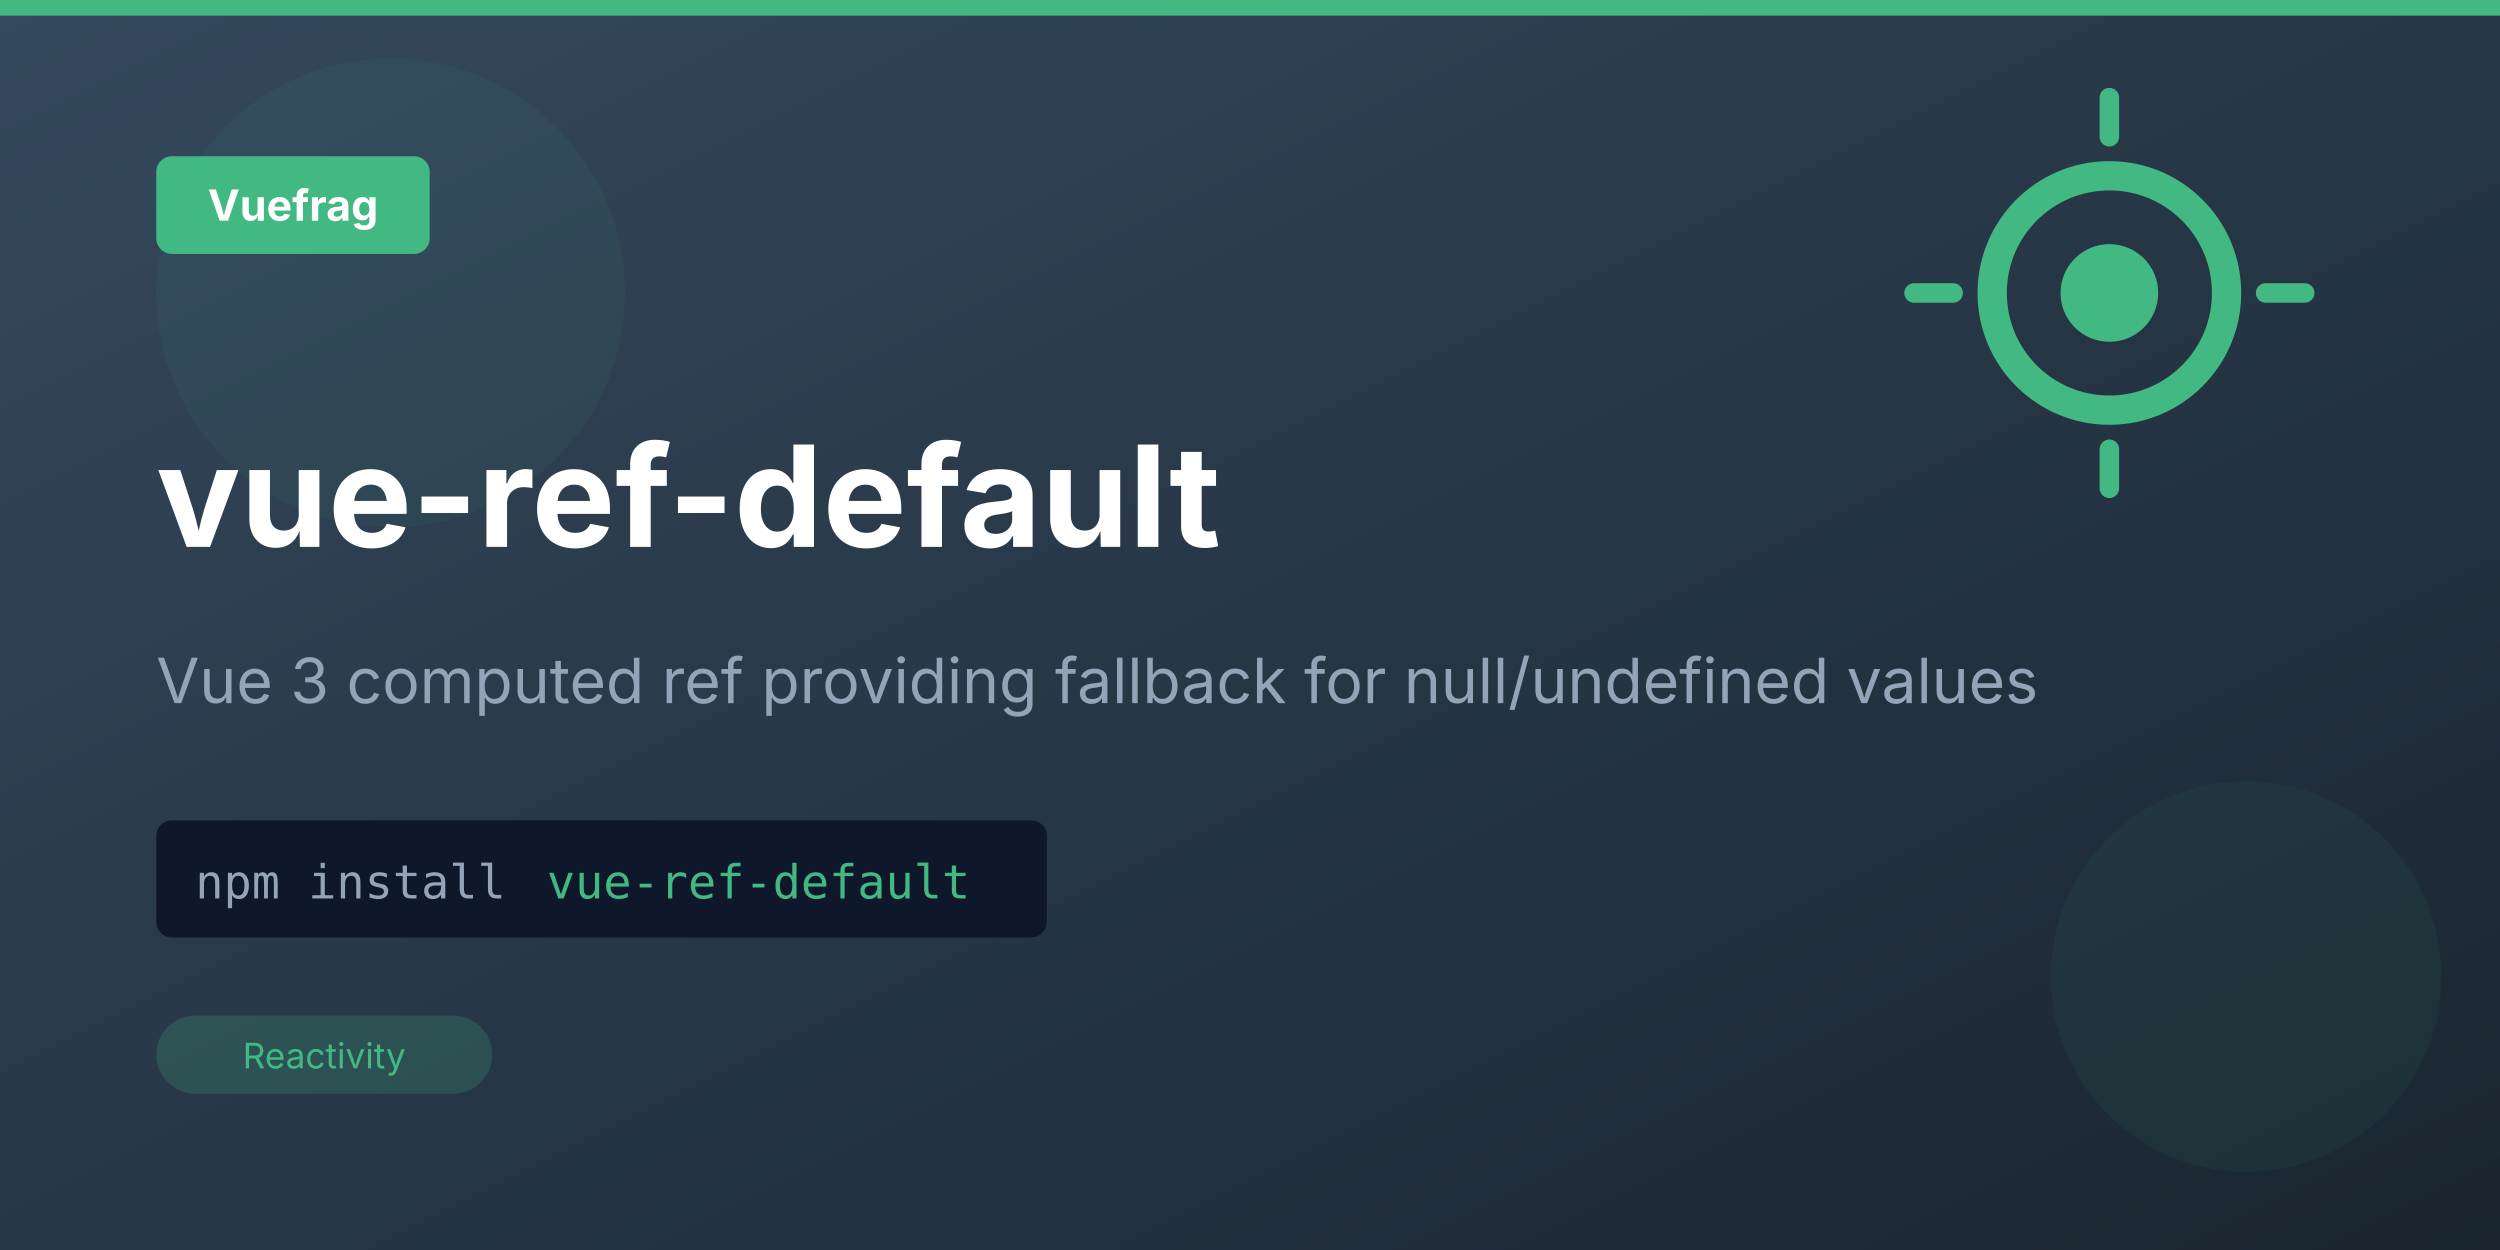
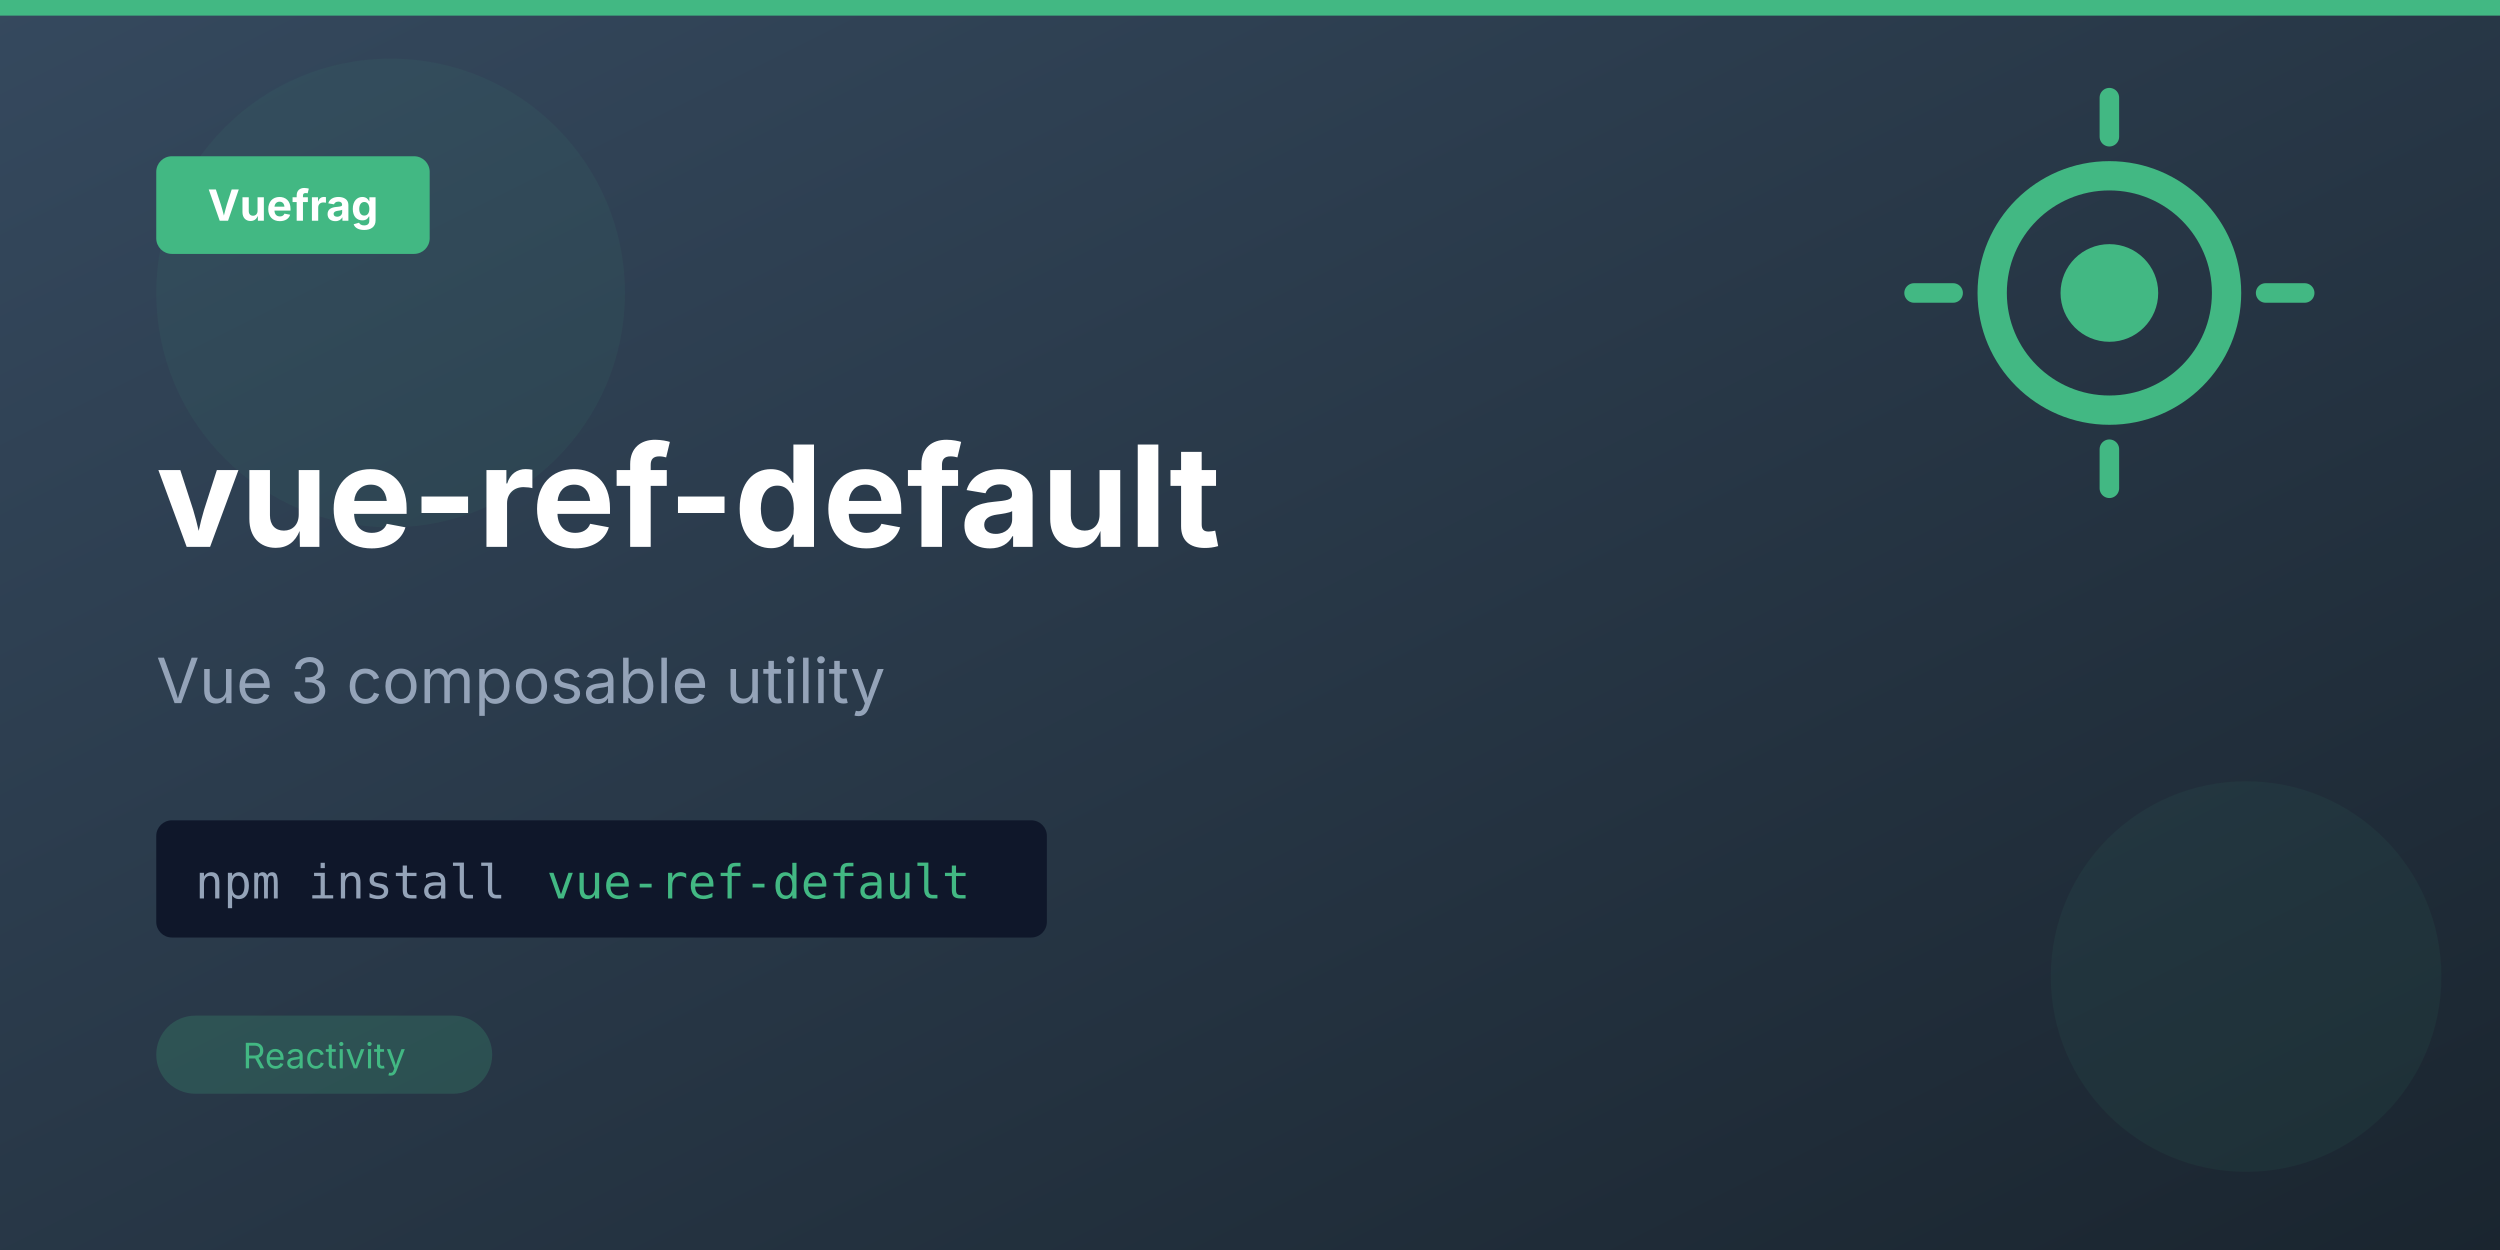
<svg xmlns="http://www.w3.org/2000/svg" viewBox="0 0 1280 640" width="1280" height="640">
  <defs>
    <linearGradient id="banner-bg" x1="0%" y1="0%" x2="100%" y2="100%">
      <stop offset="0%" style="stop-color:#35495e;stop-opacity:1" />
      <stop offset="100%" style="stop-color:#1a252f;stop-opacity:1" />
    </linearGradient>
  </defs>
  <rect width="1280" height="640" fill="url(#banner-bg)" />
  <circle cx="200" cy="150" r="120" fill="#42b883" opacity="0.06" />
  <circle cx="1150" cy="500" r="100" fill="#42b883" opacity="0.06" />
  <rect x="0" y="0" width="1280" height="8" fill="#42b883" />
  <g transform="translate(80, 80)">
    <rect width="140" height="50" rx="8" fill="#42b883" />
    <text x="70" y="33" text-anchor="middle" font-family="system-ui, -apple-system, sans-serif" font-size="22" font-weight="700" fill="white">Vuefrag</text>
  </g>
  <text x="80" y="280" font-family="system-ui, -apple-system, sans-serif" font-size="72" font-weight="700" fill="white">vue-ref-default</text>
-   <text x="80" y="360" font-family="system-ui, -apple-system, sans-serif" font-size="32" fill="#94a3b8">Vue 3 computed ref providing fallback for null/undefined values</text>
+   <text x="80" y="360" font-family="system-ui, -apple-system, sans-serif" font-size="32" fill="#94a3b8">Vue 3 composable utility</text>
  <g transform="translate(80, 420)">
    <rect width="456" height="60" rx="8" fill="#0f172a" />
    <text x="20" y="40" font-family="ui-monospace, monospace" font-size="24" fill="#94a3b8">npm install</text>
    <text x="200" y="40" font-family="ui-monospace, monospace" font-size="24" fill="#42b883">vue-ref-default</text>
  </g>
  <g transform="translate(80, 520)">
    <rect width="172" height="40" rx="20" fill="#42b883" opacity="0.2" />
    <text x="86" y="27" text-anchor="middle" font-family="system-ui, -apple-system, sans-serif" font-size="18" fill="#42b883">Reactivity</text>
  </g>
  <g>
    <circle cx="1080" cy="150" r="60" fill="none" stroke="#42b883" stroke-width="15" />
    <circle cx="1080" cy="150" r="25" fill="#42b883" />
    <path d="M1000 150h-20M1160 150h20M1080 70v-20M1080 230v20" stroke="#42b883" stroke-width="10" stroke-linecap="round" />
  </g>
</svg>
